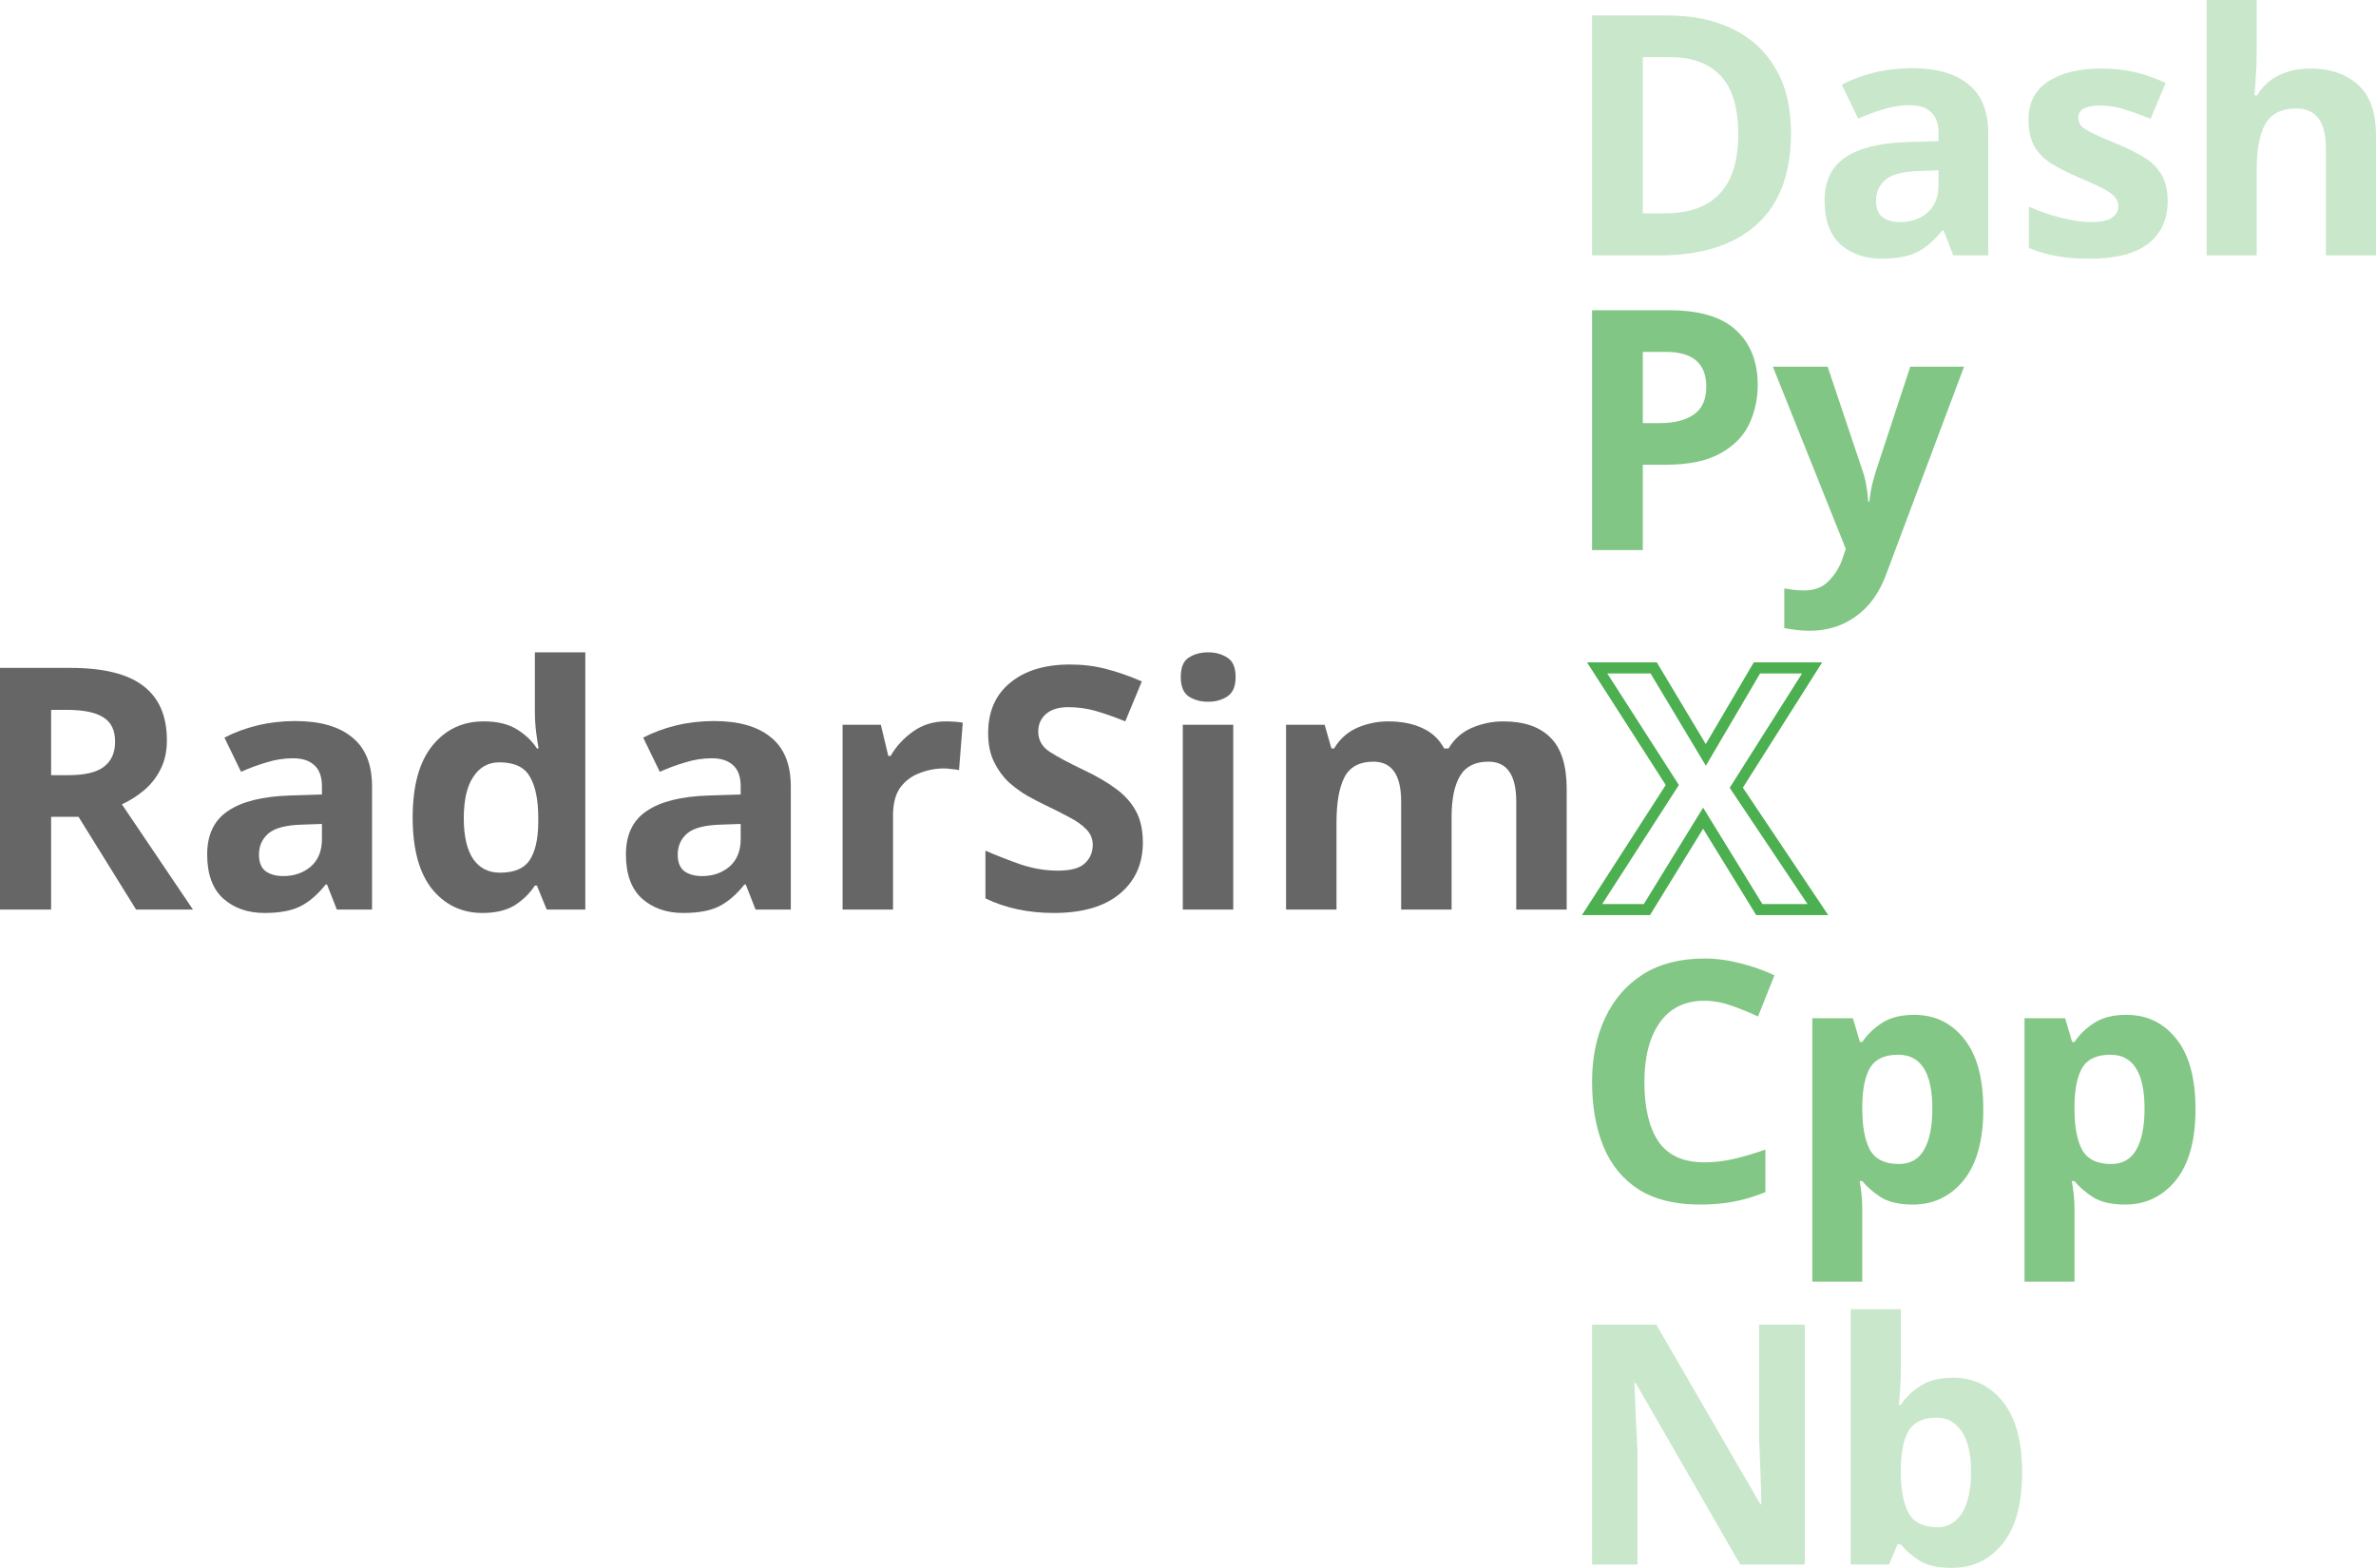
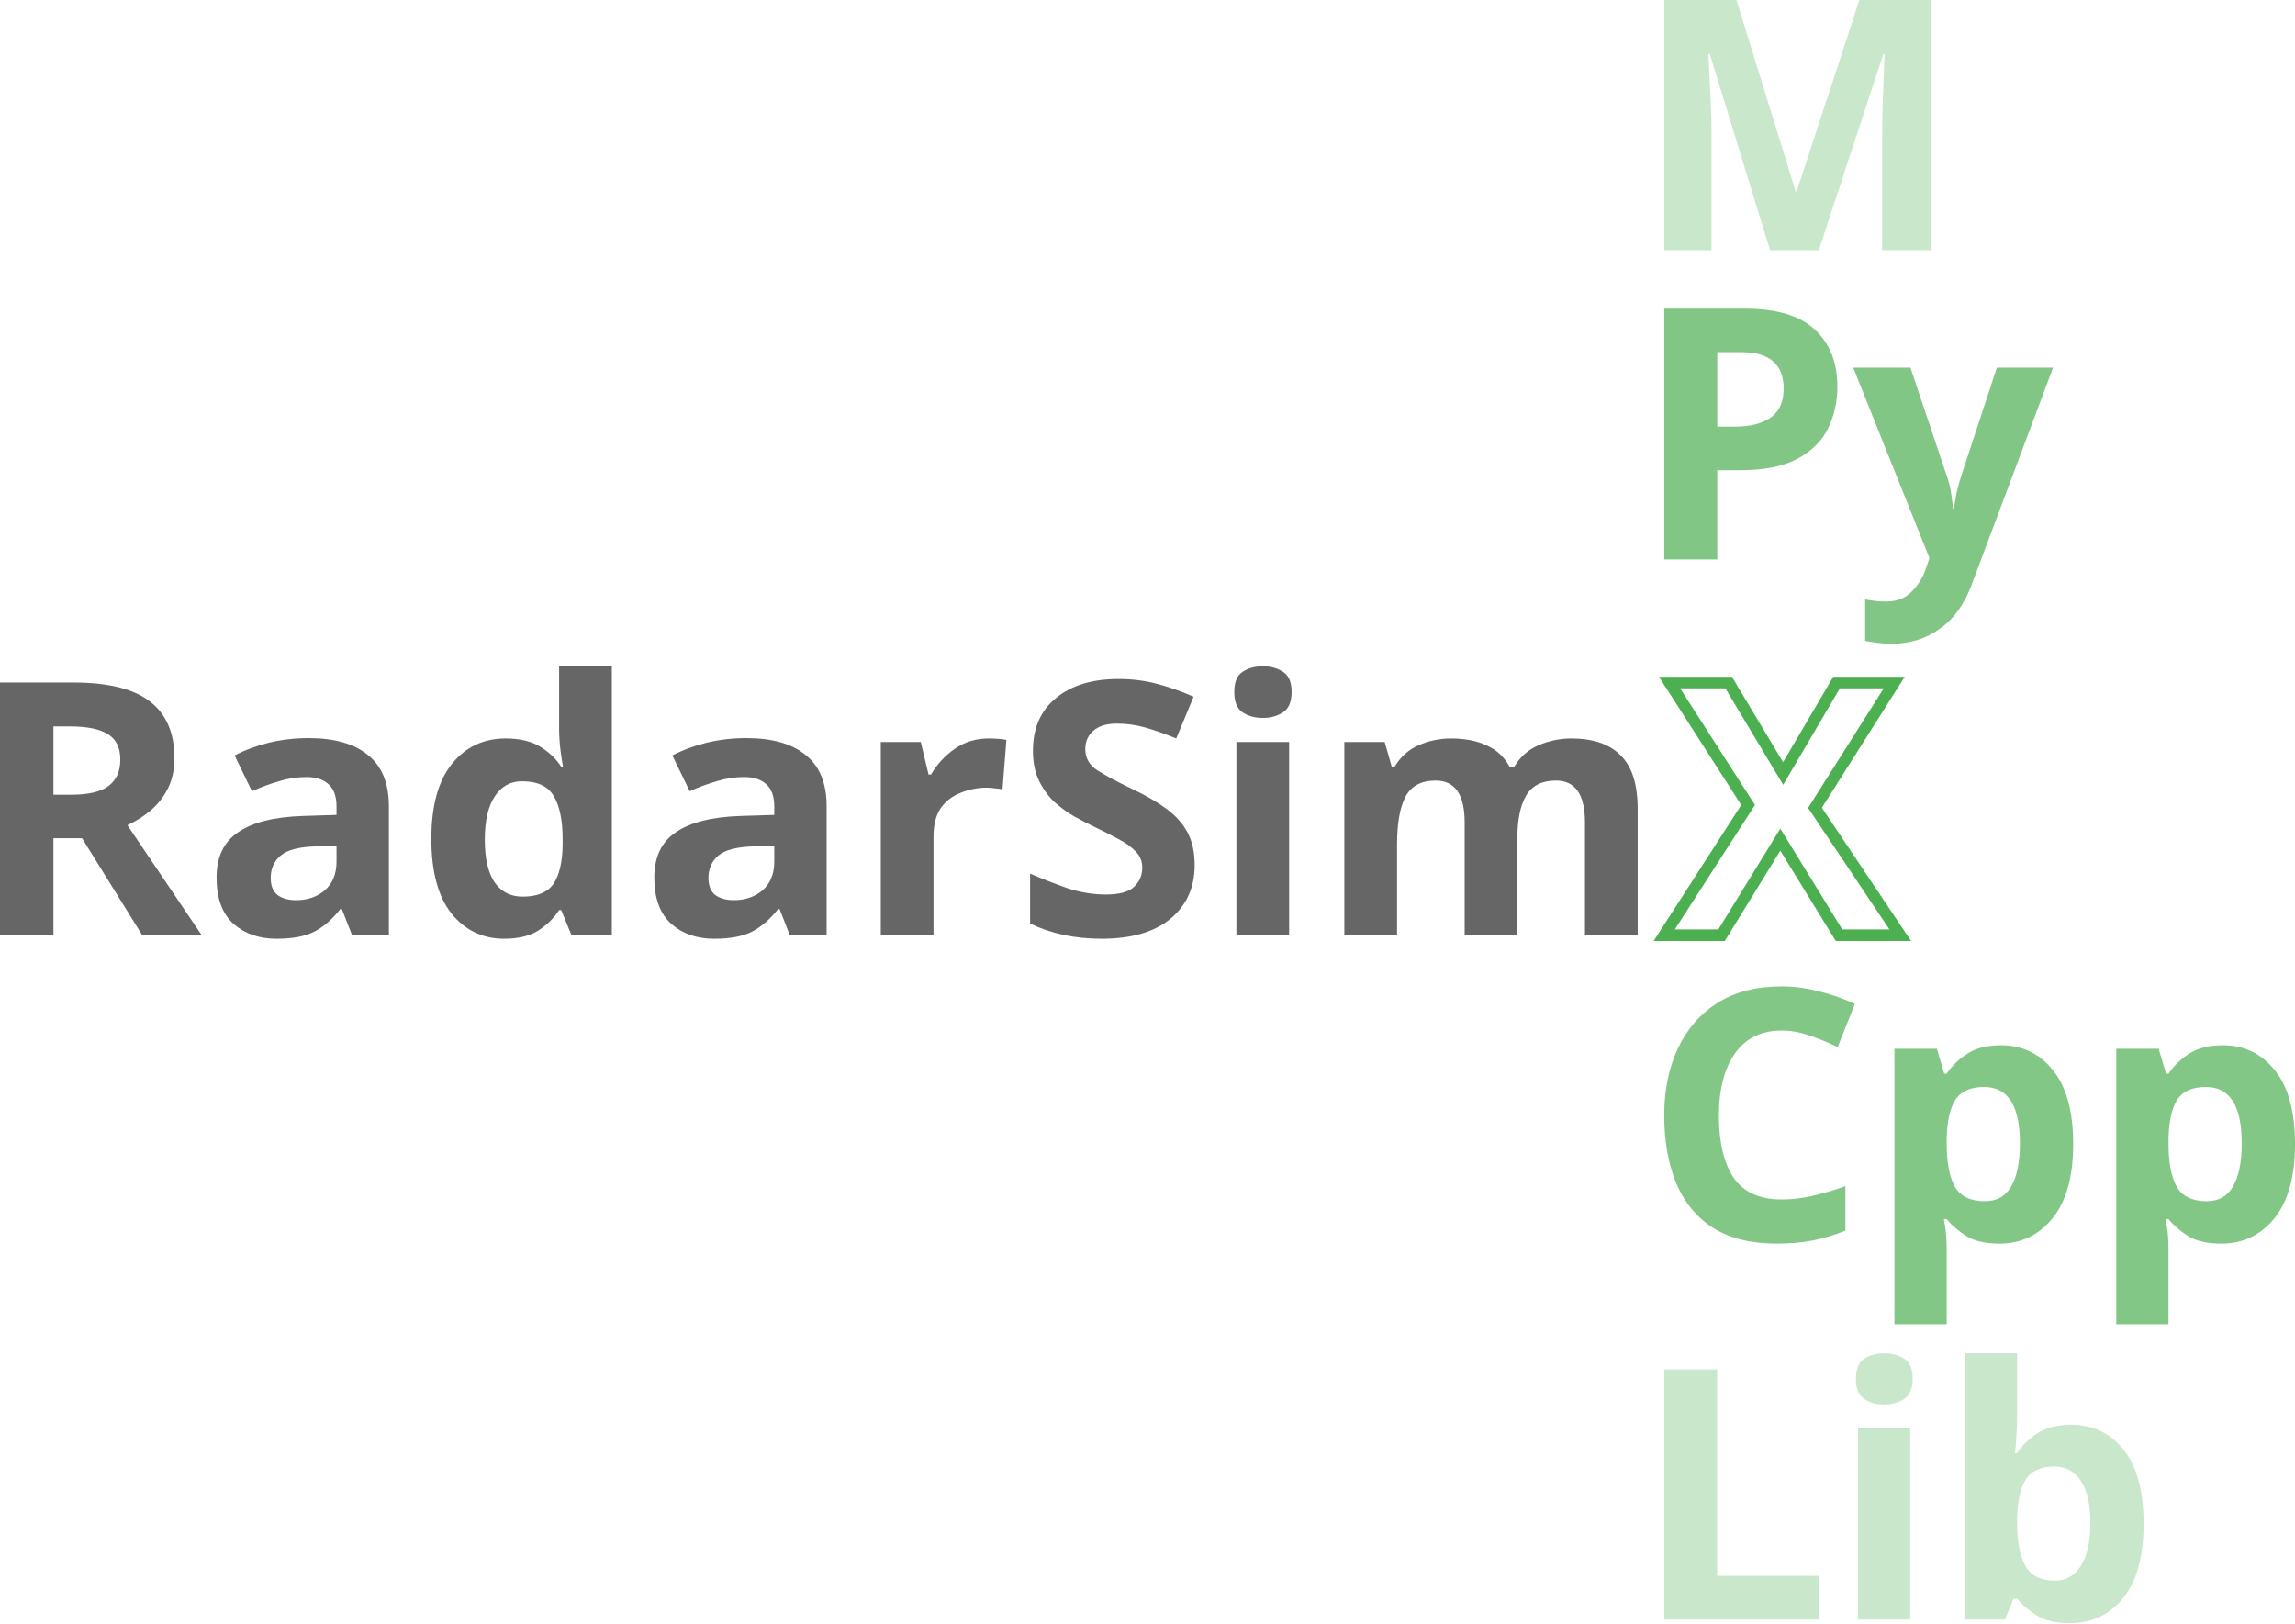
- <svg xmlns="http://www.w3.org/2000/svg" width="1075.141mm" height="709.531mm" viewBox="0 0 1075.141 709.532" version="1.1" id="svg8">
+ <svg xmlns="http://www.w3.org/2000/svg" width="993.464mm" height="702.591mm" viewBox="0 0 993.464 702.591" version="1.1" id="svg8">
  <defs id="defs2" />
-   <g id="layer1" transform="translate(-504.3846,-17.36943)">
+   <g id="layer1" transform="translate(-504.3846,-24.1745)">
    <g id="g402" transform="translate(3.050145,-5.345374)">
+       <text xml:space="preserve" style="font-weight:bold;font-size:151.694px;font-family:'Noto Sans';-inkscape-font-specification:'Noto Sans Bold';fill:#4caf50;fill-opacity:0.302;stroke-width:0.265" x="1208.097" y="730.594" id="text2-3">
+         <tspan id="tspan1-0" style="font-size:151.694px;fill:#4caf50;fill-opacity:0.302;stroke-width:0.265" x="1208.097" y="730.594">Lib</tspan>
+       </text>
      <path d="m 1272.567,475.607 q -13.197,0 -20.175,9.86 -6.978,9.86 -6.978,27.002 0,17.293 6.371,26.85 6.523,9.405 20.782,9.405 6.675,0 13.197,-1.517 6.675,-1.517 14.411,-4.247 v 19.265 q -7.13,2.882 -14.107,4.247 -6.978,1.365 -15.624,1.365 -16.686,0 -27.608,-6.826 -10.77,-6.978 -15.928,-19.417 -5.158,-12.591 -5.158,-29.277 0,-16.383 5.916,-28.974 5.916,-12.591 17.141,-19.72 11.377,-7.13 27.76,-7.13 8.04,0 16.08,2.124 8.191,1.972 15.624,5.461 l -7.433,18.658 q -6.068,-2.882 -12.287,-5.006 -6.068,-2.124 -11.984,-2.124 z m 94.96,6.371 q 13.956,0 22.602,10.922 8.646,10.77 8.646,31.856 0,21.085 -8.95,32.159 -8.95,10.922 -22.906,10.922 -8.95,0 -14.259,-3.186 -5.309,-3.337 -8.646,-7.433 h -1.214 q 1.214,6.371 1.214,12.136 v 33.373 h -22.602 V 483.495 h 18.355 l 3.186,10.77 h 1.062 q 3.337,-5.006 8.95,-8.647 5.613,-3.641 14.563,-3.641 z m -7.281,18.052 q -8.798,0 -12.439,5.461 -3.489,5.461 -3.792,16.686 v 2.427 q 0,11.984 3.489,18.507 3.641,6.371 13.046,6.371 7.736,0 11.377,-6.371 3.792,-6.523 3.792,-18.658 0,-24.423 -15.473,-24.423 z m 103.304,-18.052 q 13.956,0 22.602,10.922 8.646,10.77 8.646,31.856 0,21.085 -8.95,32.159 -8.95,10.922 -22.906,10.922 -8.95,0 -14.259,-3.186 -5.309,-3.337 -8.646,-7.433 h -1.214 q 1.214,6.371 1.214,12.136 v 33.373 h -22.602 V 483.495 h 18.355 l 3.186,10.77 h 1.062 q 3.337,-5.006 8.95,-8.647 5.613,-3.641 14.563,-3.641 z m -7.281,18.052 q -8.798,0 -12.439,5.461 -3.489,5.461 -3.792,16.686 v 2.427 q 0,11.984 3.489,18.507 3.641,6.371 13.046,6.371 7.736,0 11.377,-6.371 3.792,-6.523 3.792,-18.658 0,-24.423 -15.473,-24.423 z" id="text1" style="font-weight:bold;font-size:151.694px;font-family:'Noto Sans';-inkscape-font-specification:'Noto Sans Bold';fill:#4caf50;fill-opacity:0.698;stroke-width:0.265" aria-label="Cpp" />
      <path d="m 533.196,324.969 q 22.365,0 32.934,8.119 10.723,8.119 10.723,24.662 0,7.506 -2.91,13.174 -2.757,5.515 -7.506,9.497 -4.595,3.83 -9.957,6.28 l 32.168,47.64 h -25.735 l -26.041,-41.972 h -12.408 v 41.972 H 501.334 V 324.969 Z m -1.685,18.995 h -7.046 v 29.564 h 7.506 q 11.489,0 16.39,-3.83 5.055,-3.83 5.055,-11.335 0,-7.812 -5.361,-11.029 -5.208,-3.37 -16.544,-3.37 z" style="font-weight:bold;font-size:153.182px;font-family:'Noto Sans';-inkscape-font-specification:'Noto Sans Bold';fill:#666666;stroke-width:3.8;stroke-linecap:round" id="path4131" />
      <path d="m 634.909,349.019 q 16.85,0 25.735,7.353 9.038,7.2 9.038,22.211 v 55.758 h -15.931 l -4.442,-11.335 h -0.613 q -5.361,6.74 -11.335,9.804 -5.974,3.064 -16.39,3.064 -11.182,0 -18.535,-6.434 -7.353,-6.587 -7.353,-20.067 0,-13.327 9.344,-19.607 9.344,-6.434 28.032,-7.046 l 14.552,-0.46 v -3.676 q 0,-6.587 -3.523,-9.65 -3.37,-3.064 -9.497,-3.064 -6.127,0 -11.948,1.838 -5.821,1.685 -11.642,4.289 l -7.506,-15.471 q 6.74,-3.523 14.859,-5.515 8.272,-1.991 17.156,-1.991 z m 3.217,46.874 q -11.029,0.306 -15.318,3.983 -4.289,3.676 -4.289,9.65 0,5.208 3.064,7.506 3.064,2.145 7.965,2.145 7.353,0 12.408,-4.289 5.055,-4.442 5.055,-12.408 v -6.893 z" style="font-weight:bold;font-size:153.182px;font-family:'Noto Sans';-inkscape-font-specification:'Noto Sans Bold';fill:#666666;stroke-width:3.8;stroke-linecap:round" id="path4133" />
      <path d="m 719.619,435.873 q -13.94,0 -22.824,-10.876 -8.731,-11.029 -8.731,-32.321 0,-21.445 8.885,-32.475 8.885,-11.029 23.284,-11.029 9.038,0 14.859,3.523 5.821,3.523 9.191,8.731 h 0.766 q -0.46,-2.451 -1.072,-7.046 -0.613,-4.749 -0.613,-9.65 v -26.807 h 22.824 v 116.418 h -17.463 l -4.442,-10.876 h -0.919 q -3.37,5.208 -9.038,8.885 -5.668,3.523 -14.705,3.523 z m 7.965,-18.229 q 9.497,0 13.327,-5.515 3.83,-5.668 3.983,-16.85 v -2.451 q 0,-12.255 -3.83,-18.688 -3.676,-6.434 -13.786,-6.434 -7.506,0 -11.795,6.587 -4.289,6.434 -4.289,18.688 0,12.255 4.289,18.535 4.289,6.127 12.101,6.127 z" style="font-weight:bold;font-size:153.182px;font-family:'Noto Sans';-inkscape-font-specification:'Noto Sans Bold';fill:#666666;stroke-width:3.8;stroke-linecap:round" id="path4135" />
      <path d="m 824.395,349.019 q 16.85,0 25.735,7.353 9.038,7.2 9.038,22.211 v 55.758 h -15.931 l -4.442,-11.335 h -0.613 q -5.361,6.74 -11.335,9.804 -5.974,3.064 -16.39,3.064 -11.182,0 -18.535,-6.434 -7.353,-6.587 -7.353,-20.067 0,-13.327 9.344,-19.607 9.344,-6.434 28.032,-7.046 l 14.552,-0.46 v -3.676 q 0,-6.587 -3.523,-9.65 -3.37,-3.064 -9.497,-3.064 -6.127,0 -11.948,1.838 -5.821,1.685 -11.642,4.289 l -7.506,-15.471 q 6.74,-3.523 14.859,-5.515 8.272,-1.991 17.156,-1.991 z m 3.217,46.874 q -11.029,0.306 -15.318,3.983 -4.289,3.676 -4.289,9.65 0,5.208 3.064,7.506 3.064,2.145 7.965,2.145 7.353,0 12.408,-4.289 5.055,-4.442 5.055,-12.408 v -6.893 z" style="font-weight:bold;font-size:153.182px;font-family:'Noto Sans';-inkscape-font-specification:'Noto Sans Bold';fill:#666666;stroke-width:3.8;stroke-linecap:round" id="path4137" />
      <path d="m 929.325,349.172 q 1.685,0 3.983,0.153 2.298,0.153 3.676,0.46 l -1.685,21.445 q -1.072,-0.306 -3.217,-0.46 -1.991,-0.306 -3.523,-0.306 -5.821,0 -11.182,2.145 -5.361,1.991 -8.731,6.587 -3.217,4.595 -3.217,12.561 v 42.585 h -22.824 v -83.637 h 17.31 l 3.37,14.093 h 1.072 q 3.676,-6.434 10.11,-11.029 6.434,-4.595 14.859,-4.595 z" style="font-weight:bold;font-size:153.182px;font-family:'Noto Sans';-inkscape-font-specification:'Noto Sans Bold';fill:#666666;stroke-width:3.8;stroke-linecap:round" id="path4139" />
      <path d="m 1018.477,404.011 q 0,14.552 -10.569,23.284 -10.416,8.578 -29.717,8.578 -17.31,0 -30.943,-6.587 v -21.599 q 7.812,3.37 16.084,6.28 8.425,2.757 16.697,2.757 8.578,0 12.101,-3.217 3.676,-3.37 3.676,-8.425 0,-4.136 -2.91,-7.046 -2.757,-2.91 -7.506,-5.361 -4.749,-2.604 -10.876,-5.515 -3.83,-1.838 -8.272,-4.289 -4.442,-2.604 -8.578,-6.28 -3.983,-3.83 -6.587,-9.191 -2.604,-5.361 -2.604,-12.867 0,-14.705 9.957,-22.824 9.957,-8.272 27.113,-8.272 8.578,0 16.237,1.991 7.812,1.991 16.237,5.668 l -7.506,18.075 q -7.506,-3.064 -13.48,-4.749 -5.974,-1.685 -12.255,-1.685 -6.587,0 -10.11,3.064 -3.523,3.064 -3.523,7.965 0,5.821 5.208,9.191 5.208,3.37 15.471,8.272 8.425,3.983 14.246,8.272 5.974,4.289 9.191,10.11 3.217,5.821 3.217,14.399 z" style="font-weight:bold;font-size:153.182px;font-family:'Noto Sans';-inkscape-font-specification:'Noto Sans Bold';fill:#666666;stroke-width:3.8;stroke-linecap:round" id="path4141" />
      <path d="m 1048.041,317.923 q 5.055,0 8.731,2.451 3.676,2.298 3.676,8.731 0,6.28 -3.676,8.731 -3.676,2.451 -8.731,2.451 -5.208,0 -8.884,-2.451 -3.523,-2.451 -3.523,-8.731 0,-6.434 3.523,-8.731 3.676,-2.451 8.884,-2.451 z m 11.335,32.781 v 83.637 h -22.824 v -83.637 z" style="font-weight:bold;font-size:153.182px;font-family:'Noto Sans';-inkscape-font-specification:'Noto Sans Bold';fill:#666666;stroke-width:3.8;stroke-linecap:round" id="path4143" />
      <path d="m 1181.463,349.172 q 14.246,0 21.445,7.353 7.353,7.2 7.353,23.284 v 54.533 h -22.824 v -48.865 q 0,-18.075 -12.561,-18.075 -9.038,0 -12.867,6.434 -3.829,6.434 -3.829,18.535 v 41.972 h -22.824 v -48.865 q 0,-18.075 -12.561,-18.075 -9.497,0 -13.174,7.2 -3.523,7.046 -3.523,20.373 v 39.368 h -22.824 v -83.637 h 17.463 l 3.064,10.723 h 1.225 q 3.83,-6.434 10.416,-9.344 6.74,-2.91 13.94,-2.91 9.191,0 15.624,3.064 6.434,2.91 9.804,9.191 h 1.991 q 3.829,-6.434 10.569,-9.344 6.893,-2.91 14.093,-2.91 z" style="font-weight:bold;font-size:153.182px;font-family:'Noto Sans';-inkscape-font-specification:'Noto Sans Bold';fill:#666666;stroke-width:3.8;stroke-linecap:round" id="path4145" />
      <path d="m 1323.922,434.341 h -26.5 l -25.428,-41.359 -25.428,41.359 h -24.816 l 36.304,-56.371 -34.006,-53.001 h 25.581 l 23.59,39.368 23.13,-39.368 h 24.969 l -34.313,54.226 z" id="path4147" style="font-weight:bold;font-size:153.182px;font-family:'Noto Sans';-inkscape-font-specification:'Noto Sans Bold';fill:none;fill-opacity:1;stroke:#4caf50;stroke-width:5;stroke-linecap:round;stroke-dasharray:none;stroke-opacity:1" />
      <g aria-label="Py" id="text386" style="font-weight:bold;font-size:152.047px;font-family:'Noto Sans';-inkscape-font-specification:'Noto Sans Bold';opacity:1;fill:#4caf50;fill-opacity:0.7;stroke:none;stroke-width:3.8;stroke-linecap:round" transform="translate(-4.8222,2.267857)">
        <path d="m 1261.238,160.843 q 20.983,0 30.561,9.123 9.731,8.971 9.731,24.784 0,9.427 -3.953,17.79 -3.953,8.211 -13.228,13.228 -9.123,5.018 -24.936,5.018 h -9.883 V 269.405 h -22.959 V 160.843 Z m -1.216,18.854 h -10.491 v 32.234 h 7.602 q 9.731,0 15.357,-3.801 5.778,-3.953 5.778,-12.62 0,-15.813 -18.246,-15.813 z" id="path1109" style="fill:#4caf50;fill-opacity:0.7;stroke:none" />
        <path d="m 1308.373,186.387 h 24.784 l 15.661,46.678 q 1.216,3.345 1.825,6.994 0.608,3.497 0.912,7.45 h 0.456 q 0.456,-3.953 1.216,-7.45 0.912,-3.649 1.977,-6.994 l 15.357,-46.678 h 24.328 l -35.123,93.661 q -4.713,12.924 -13.836,19.31 -8.971,6.538 -20.83,6.538 -3.801,0 -6.69,-0.456 -2.737,-0.304 -4.865,-0.76 v -17.942 q 1.673,0.304 3.953,0.608 2.433,0.304 5.018,0.304 7.146,0 11.252,-4.409 4.257,-4.257 6.234,-10.339 l 1.368,-4.105 z" id="path1111" style="fill:#4caf50;fill-opacity:0.7;stroke:none" />
      </g>
-       <g aria-label="Dash" id="text386-3-4" style="font-weight:bold;font-size:152.047px;font-family:'Noto Sans';-inkscape-font-specification:'Noto Sans Bold';opacity:1;fill:#4caf50;fill-opacity:0.3;stroke:none;stroke-width:3.8;stroke-linecap:round" transform="translate(-11.89,45.35715)">
+       <g aria-label="Dash" id="text386-3-4" style="font-weight:bold;font-size:152.047px;font-family:'Noto Sans';-inkscape-font-specification:'Noto Sans Bold';opacity:1;fill:#4caf50;fill-opacity:0.3;stroke:none;stroke-width:3.8;stroke-linecap:round" transform="translate(-10.95062,-112.5978)">
        <path d="m 1323.651,37.568 q 0,27.521 -15.661,41.509 -15.509,13.836 -43.638,13.836 h -30.713 V -15.648 h 34.059 q 17.029,0 29.497,6.082 12.62,6.082 19.462,17.942 6.994,11.708 6.994,29.193 z m -23.871,0.608 q 0,-18.094 -7.906,-26.456 -7.907,-8.515 -22.959,-8.515 h -12.316 v 70.702 h 9.883 q 33.298,0 33.298,-35.731 z" id="path1100" style="fill:#4caf50;fill-opacity:0.3;stroke:none" />
        <path d="m 1378.388,8.223 q 16.725,0 25.544,7.298 8.971,7.146 8.971,22.047 V 92.913 H 1397.09 l -4.409,-11.251 h -0.608 q -5.322,6.69 -11.252,9.731 -5.93,3.041 -16.269,3.041 -11.1,0 -18.398,-6.386 -7.298,-6.538 -7.298,-19.918 0,-13.228 9.275,-19.462 9.275,-6.386 27.825,-6.994 L 1390.4,41.217 v -3.649 q 0,-6.538 -3.497,-9.579 -3.345,-3.041 -9.427,-3.041 -6.082,0 -11.86,1.825 -5.778,1.673 -11.556,4.257 l -7.45,-15.357 q 6.69,-3.497 14.749,-5.474 8.21,-1.977 17.029,-1.977 z m 3.193,46.526 q -10.947,0.304 -15.205,3.953 -4.257,3.649 -4.257,9.579 0,5.17 3.041,7.45 3.041,2.129 7.906,2.129 7.298,0 12.316,-4.257 5.018,-4.409 5.018,-12.316 v -6.842 z" id="path1102" style="fill:#4caf50;fill-opacity:0.3;stroke:none" />
        <path d="m 1494.096,68.282 q 0,12.62 -8.971,19.462 -8.819,6.69 -26.456,6.69 -8.667,0 -14.901,-1.216 -6.234,-1.064 -12.468,-3.649 v -18.702 q 6.69,3.041 14.444,5.018 7.754,1.977 13.684,1.977 6.69,0 9.427,-1.977 2.889,-1.977 2.889,-5.17 0,-2.129 -1.216,-3.801 -1.064,-1.673 -4.865,-3.801 -3.801,-2.129 -11.86,-5.474 -7.754,-3.345 -12.772,-6.538 -5.018,-3.345 -7.45,-7.906 -2.433,-4.713 -2.433,-11.708 0,-11.556 8.971,-17.333 8.971,-5.778 23.871,-5.778 7.754,0 14.749,1.52 6.994,1.52 14.444,5.018 l -6.842,16.269 q -6.082,-2.585 -11.556,-4.257 -5.474,-1.825 -11.1,-1.825 -10.035,0 -10.035,5.474 0,1.977 1.216,3.649 1.368,1.52 5.018,3.345 3.801,1.825 11.099,4.866 7.146,2.889 12.316,6.082 5.17,3.041 7.906,7.754 2.889,4.561 2.889,12.012 z" id="path1104" style="fill:#4caf50;fill-opacity:0.3;stroke:none" />
        <path d="m 1534.388,0.925 q 0,6.082 -0.456,11.708 -0.304,5.626 -0.608,7.906 h 1.216 q 3.953,-6.386 10.187,-9.275 6.234,-2.889 13.836,-2.889 13.532,0 21.591,7.298 8.21,7.146 8.21,23.111 v 54.129 h -22.655 V 44.41 q 0,-17.942 -13.38,-17.942 -10.187,0 -14.14,7.146 -3.801,6.994 -3.801,20.222 v 39.076 h -22.655 V -22.642 h 22.655 z" id="path1106" style="fill:#4caf50;fill-opacity:0.3;stroke:none" />
      </g>
-       <g aria-label="Notebook" id="text386-3-4-2" style="font-weight:bold;font-size:152.047px;font-family:'Noto Sans';-inkscape-font-specification:'Noto Sans Bold';opacity:1;fill:#4caf50;fill-opacity:0.3;stroke:none;stroke-width:3.8;stroke-linecap:round" transform="translate(-2.5541,-4.460119)">
+       <g aria-label="Notebook" id="text386-3-4-2" style="font-weight:bold;font-size:152.047px;font-family:'Noto Sans';-inkscape-font-specification:'Noto Sans Bold';opacity:1;fill:#4caf50;fill-opacity:0.3;stroke:none;stroke-width:3.8;stroke-linecap:round" transform="translate(-2.5541,140.4)">
        <path d="m 1320.55,735.186 h -29.193 l -47.287,-82.105 h -0.608 q 0.304,7.754 0.608,15.509 0.456,7.754 0.76,15.509 v 51.088 h -20.526 V 626.624 h 29.041 l 47.135,81.345 h 0.456 q -0.152,-7.602 -0.456,-15.053 -0.304,-7.45 -0.608,-14.901 v -51.392 h 20.678 z" id="path1117" style="fill:#4caf50;fill-opacity:0.3;stroke:none" />
        <path d="m 1364.014,646.543 q 0,4.713 -0.304,9.275 -0.304,4.561 -0.608,7.146 h 0.912 q 3.345,-5.17 8.971,-8.667 5.626,-3.649 14.597,-3.649 13.988,0 22.655,10.947 8.667,10.795 8.667,31.93 0,21.287 -8.819,32.234 -8.819,10.947 -23.111,10.947 -9.123,0 -14.444,-3.193 -5.17,-3.345 -8.515,-7.45 h -1.52 l -3.801,9.123 h -17.333 V 619.63 h 22.655 z m 16.269,22.199 q -8.819,0 -12.468,5.474 -3.497,5.474 -3.801,16.725 v 2.433 q 0,12.012 3.497,18.55 3.649,6.386 13.076,6.386 6.994,0 11.099,-6.386 4.105,-6.538 4.105,-18.702 0,-12.164 -4.257,-18.246 -4.105,-6.234 -11.252,-6.234 z" id="path1125" style="fill:#4caf50;fill-opacity:0.3;stroke:none" />
      </g>
+       <text xml:space="preserve" style="font-weight:bold;font-size:151.694px;font-family:'Noto Sans';-inkscape-font-specification:'Noto Sans Bold';fill:#4caf50;fill-opacity:0.302;stroke-width:0.265" x="1208.097" y="137.829" id="text2">
+         <tspan id="tspan1" style="font-size:151.694px;fill:#4caf50;fill-opacity:0.302;stroke-width:0.265" x="1208.097" y="137.829">M</tspan>
+       </text>
    </g>
  </g>
</svg>
